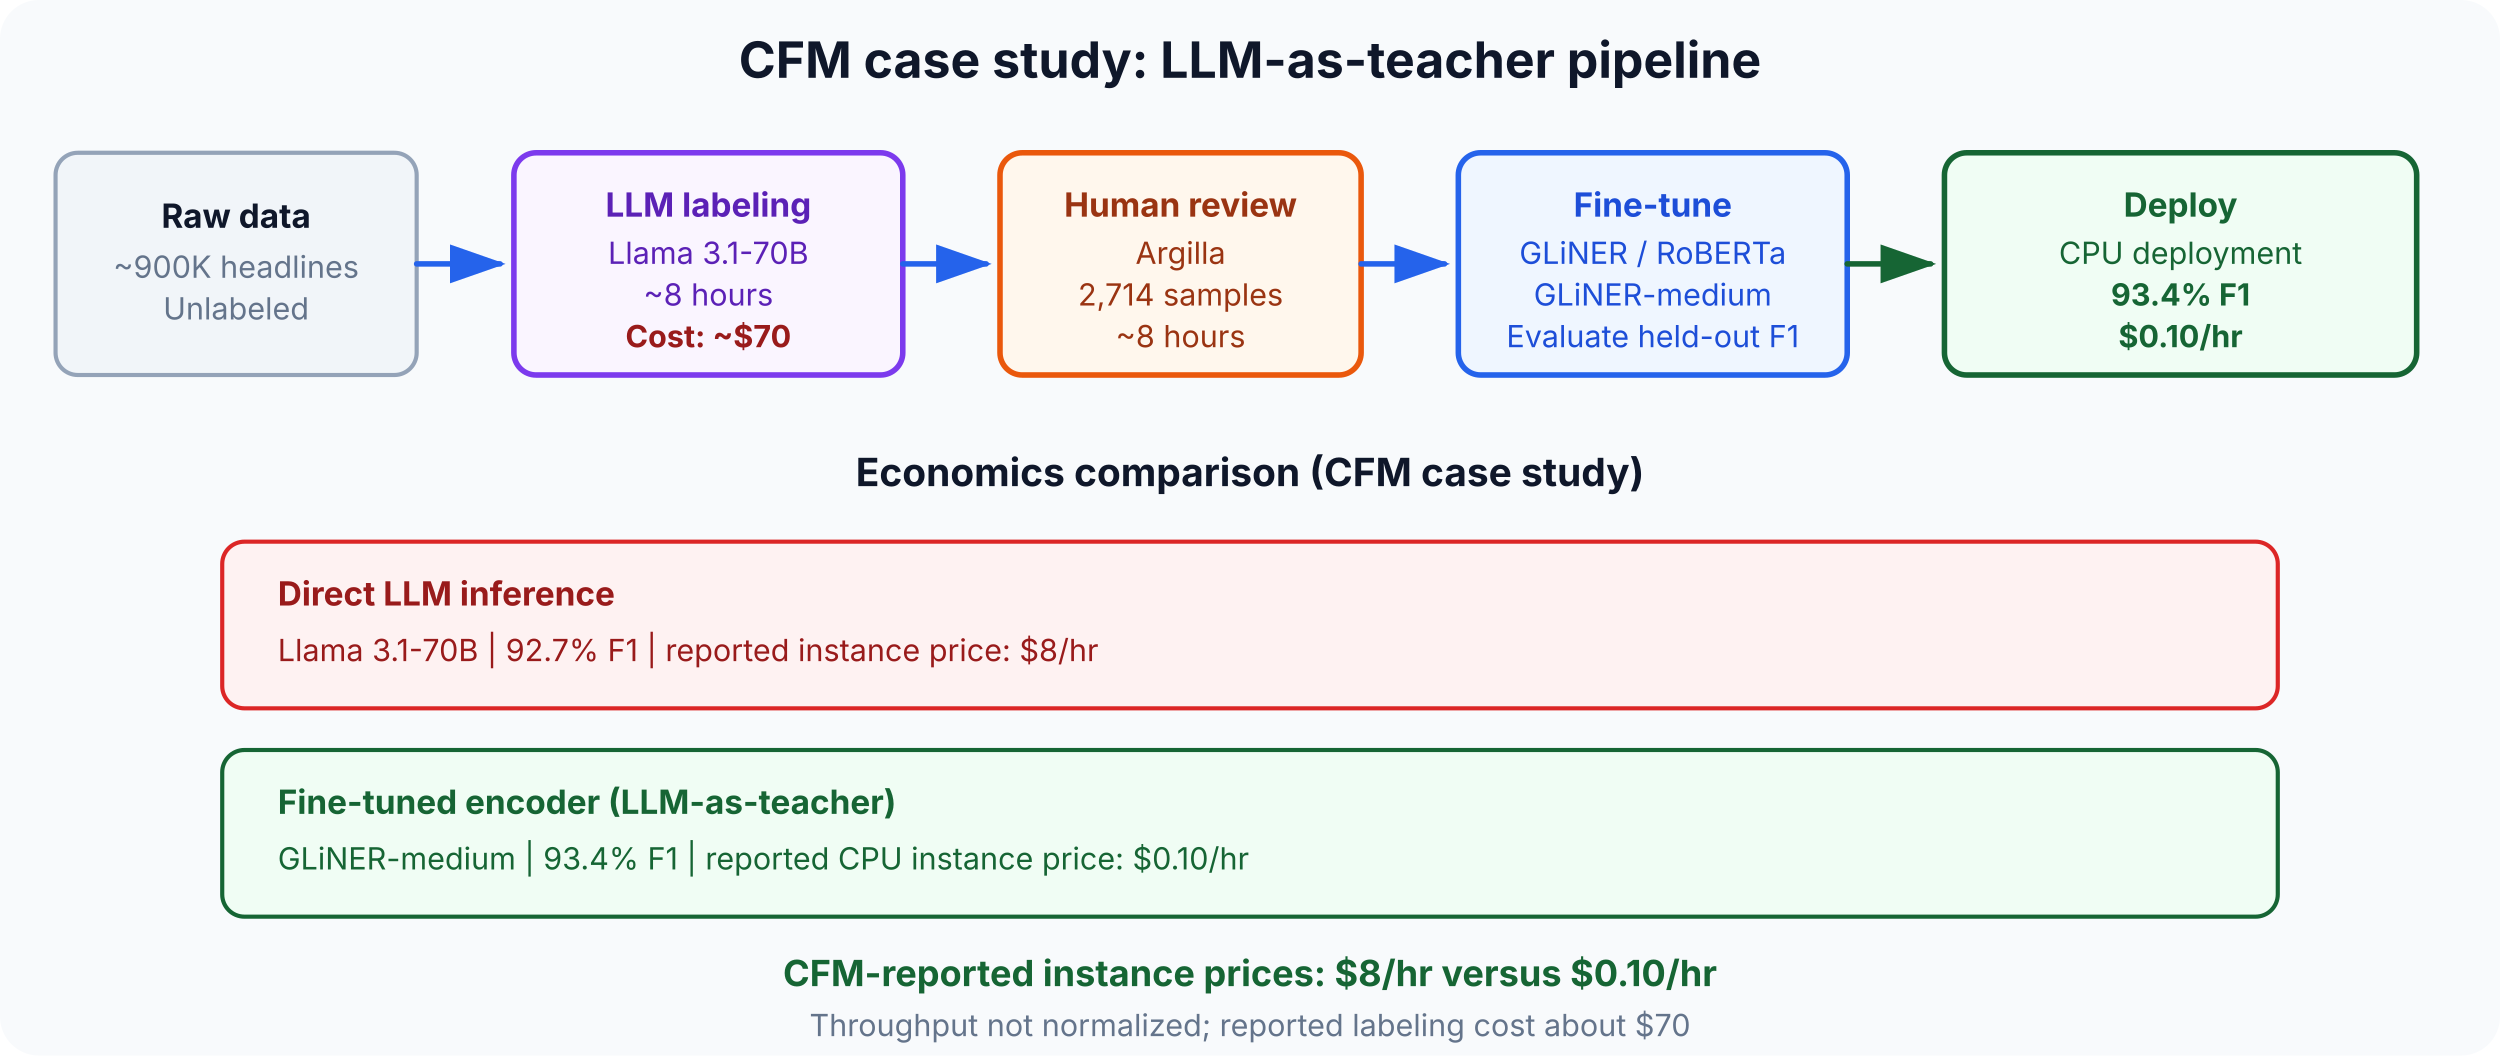
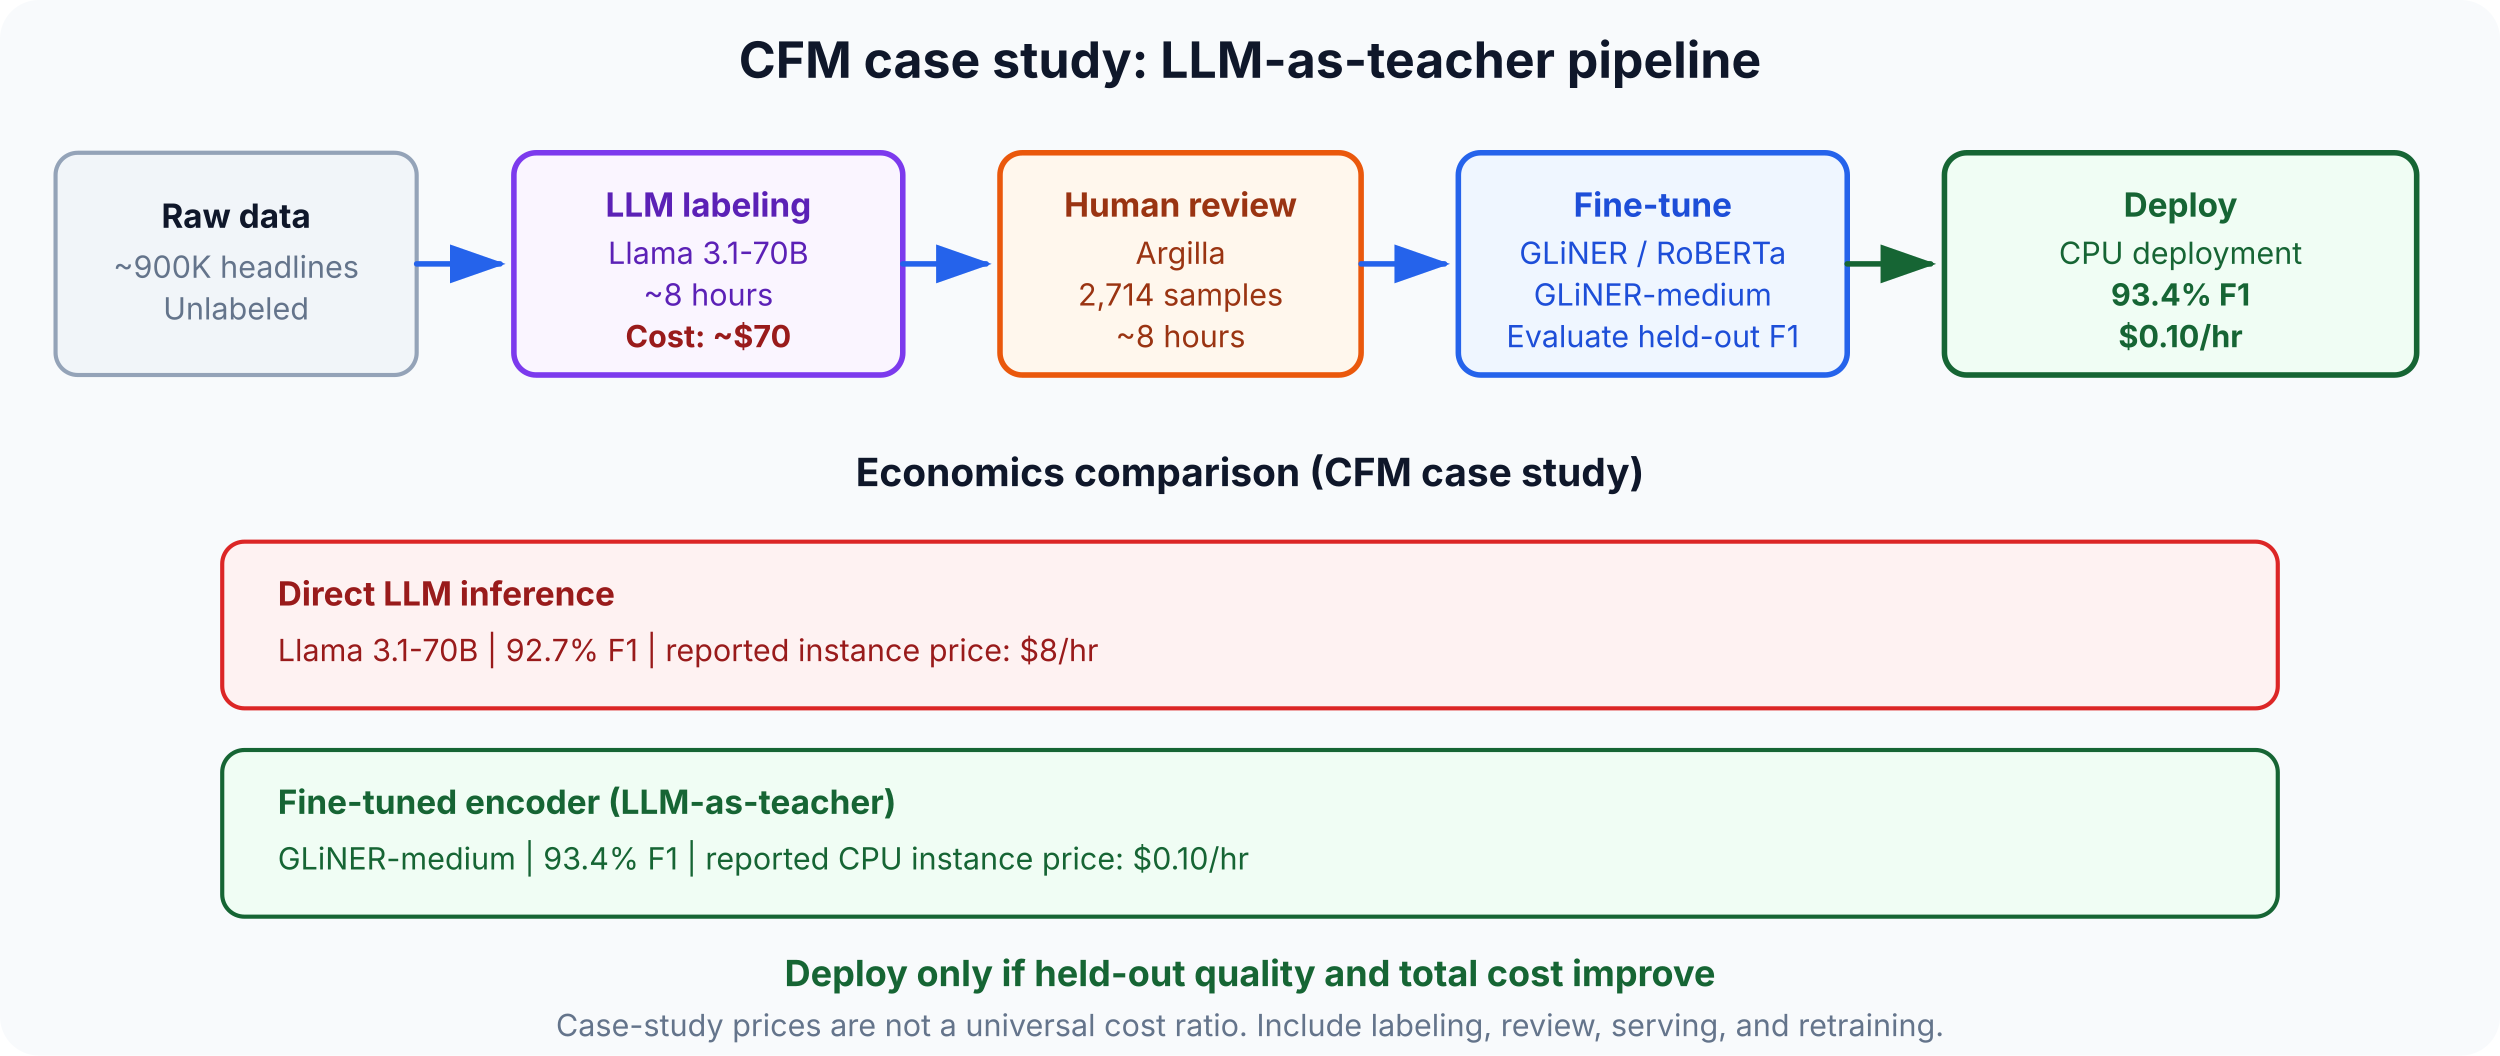
- <svg xmlns="http://www.w3.org/2000/svg" viewBox="0 0 900 380" font-family="Inter, system-ui, sans-serif" role="img" aria-label="CFM LLM-as-teacher pipeline with reported hourly instance prices that are not normalized for throughput" data-visual-system="evidence-plate-v1" preserveAspectRatio="xMidYMid meet" shape-rendering="geometricPrecision" text-rendering="geometricPrecision">
+ <svg xmlns="http://www.w3.org/2000/svg" viewBox="0 0 900 380" font-family="Inter, system-ui, sans-serif" role="img" aria-label="CFM LLM-as-teacher case study: human review, held-out evaluation, and a quality-and-total-cost gate determine deployment" data-visual-system="evidence-plate-v1" preserveAspectRatio="xMidYMid meet" shape-rendering="geometricPrecision" text-rendering="geometricPrecision">
  <defs>
    <marker id="ar" markerWidth="10" markerHeight="7" refX="9" refY="3.5" orient="auto">
      <polygon points="0 0, 10 3.5, 0 7" fill="#2563eb" />
    </marker>
    <marker id="arg" markerWidth="10" markerHeight="7" refX="9" refY="3.5" orient="auto">
      <polygon points="0 0, 10 3.5, 0 7" fill="#166534" />
    </marker>
  </defs>
  <style data-visual-system="evidence-plate-v1">
    * { animation: none !important; }
    .anim-box, .bar, .bar-text, .seq-item, .t-box, .flow { opacity: 1 !important; transform: none !important; }
    path, line, polyline { stroke-linecap: round; stroke-linejoin: round; }
  </style>
  <rect width="900" height="380" rx="14" fill="#f8fafc" />
  <text x="450" y="28" text-anchor="middle" font-size="18" font-weight="bold" fill="#0f172a">CFM case study: LLM-as-teacher pipeline</text>
  <rect x="20" y="55" width="130" height="80" rx="8" fill="#f1f5f9" stroke="#94a3b8" stroke-width="1.5" />
  <text x="85" y="82" text-anchor="middle" font-size="12" font-weight="bold" fill="#0f172a">Raw data</text>
  <text x="85" y="100" text-anchor="middle" font-size="11" fill="#64748b">~900K headlines</text>
  <text x="85" y="115" text-anchor="middle" font-size="11" fill="#64748b">Unlabeled</text>
  <line x1="150" y1="95" x2="180" y2="95" stroke="#2563eb" stroke-width="2" marker-end="url(#ar)" />
  <rect x="185" y="55" width="140" height="80" rx="8" fill="#faf5ff" stroke="#7c3aed" stroke-width="2" />
  <text x="255" y="78" text-anchor="middle" font-size="12" font-weight="bold" fill="#5b21b6">LLM labeling</text>
  <text x="255" y="95" text-anchor="middle" font-size="11" fill="#5b21b6">Llama 3.1-70B</text>
  <text x="255" y="110" text-anchor="middle" font-size="11" fill="#5b21b6">~8 hours</text>
  <text x="255" y="125" text-anchor="middle" font-size="11" fill="#991b1b" font-weight="bold">Cost: ~$70</text>
  <line x1="325" y1="95" x2="355" y2="95" stroke="#2563eb" stroke-width="2" marker-end="url(#ar)" />
  <rect x="360" y="55" width="130" height="80" rx="8" fill="#fff7ed" stroke="#ea580c" stroke-width="2" />
  <text x="425" y="78" text-anchor="middle" font-size="12" font-weight="bold" fill="#9a3412">Human review</text>
  <text x="425" y="95" text-anchor="middle" font-size="11" fill="#9a3412">Argilla</text>
  <text x="425" y="110" text-anchor="middle" font-size="11" fill="#9a3412">2,714 samples</text>
  <text x="425" y="125" text-anchor="middle" font-size="11" fill="#9a3412">~8 hours</text>
  <line x1="490" y1="95" x2="520" y2="95" stroke="#2563eb" stroke-width="2" marker-end="url(#ar)" />
  <rect x="525" y="55" width="140" height="80" rx="8" fill="#eff6ff" stroke="#2563eb" stroke-width="2" />
  <text x="595" y="78" text-anchor="middle" font-size="12" font-weight="bold" fill="#1d4ed8">Fine-tune</text>
  <text x="595" y="95" text-anchor="middle" font-size="11" fill="#1d4ed8">GLiNER / RoBERTa</text>
  <text x="595" y="110" text-anchor="middle" font-size="11" fill="#1d4ed8">GLiNER-medium</text>
  <text x="595" y="125" text-anchor="middle" font-size="11" fill="#1d4ed8">Evaluate held-out F1</text>
  <line x1="665" y1="95" x2="695" y2="95" stroke="#166534" stroke-width="2" marker-end="url(#arg)" />
  <rect x="700" y="55" width="170" height="80" rx="8" fill="#f0fdf4" stroke="#166534" stroke-width="2" />
  <text x="785" y="78" text-anchor="middle" font-size="12" font-weight="bold" fill="#166534">Deploy</text>
  <text x="785" y="95" text-anchor="middle" font-size="11" fill="#166534">CPU deployment</text>
  <text x="785" y="110" text-anchor="middle" font-size="11" fill="#166534" font-weight="bold">93.4% F1</text>
  <text x="785" y="125" text-anchor="middle" font-size="11" fill="#166534" font-weight="bold">$0.10/hr</text>
  <text x="450" y="175" text-anchor="middle" font-size="14" font-weight="bold" fill="#0f172a">Economics comparison (CFM case study)</text>
  <rect x="80" y="195" width="740" height="60" rx="8" fill="#fef2f2" stroke="#dc2626" stroke-width="1.5" />
  <text x="100" y="218" font-size="12" font-weight="bold" fill="#991b1b">Direct LLM inference</text>
  <text x="100" y="238" font-size="11" fill="#991b1b">Llama 3.1-70B  |  92.7% F1  |  reported instance price: $8/hr</text>
  <rect x="80" y="270" width="740" height="60" rx="8" fill="#f0fdf4" stroke="#166534" stroke-width="1.5" />
  <text x="100" y="293" font-size="12" font-weight="bold" fill="#166534">Fine-tuned encoder (LLM-as-teacher)</text>
  <text x="100" y="313" font-size="11" fill="#166534">GLiNER-medium  |  93.4% F1  |  reported CPU instance price: $0.10/hr</text>
-   <text x="450" y="355" text-anchor="middle" font-size="13" fill="#166534" font-weight="bold">CFM-reported instance prices: $8/hr versus $0.10/hr</text>
-   <text x="450" y="373" text-anchor="middle" font-size="11" fill="#64748b">Throughput not normalized; reported labeling cost about $70</text>
+   <text x="450" y="355" text-anchor="middle" font-size="13" fill="#166534" font-weight="bold">Deploy only if held-out quality and total cost improve</text>
+   <text x="450" y="373" text-anchor="middle" font-size="11" fill="#64748b">Case-study prices are not a universal cost ratio. Include labeling, review, serving, and retraining.</text>
</svg>
